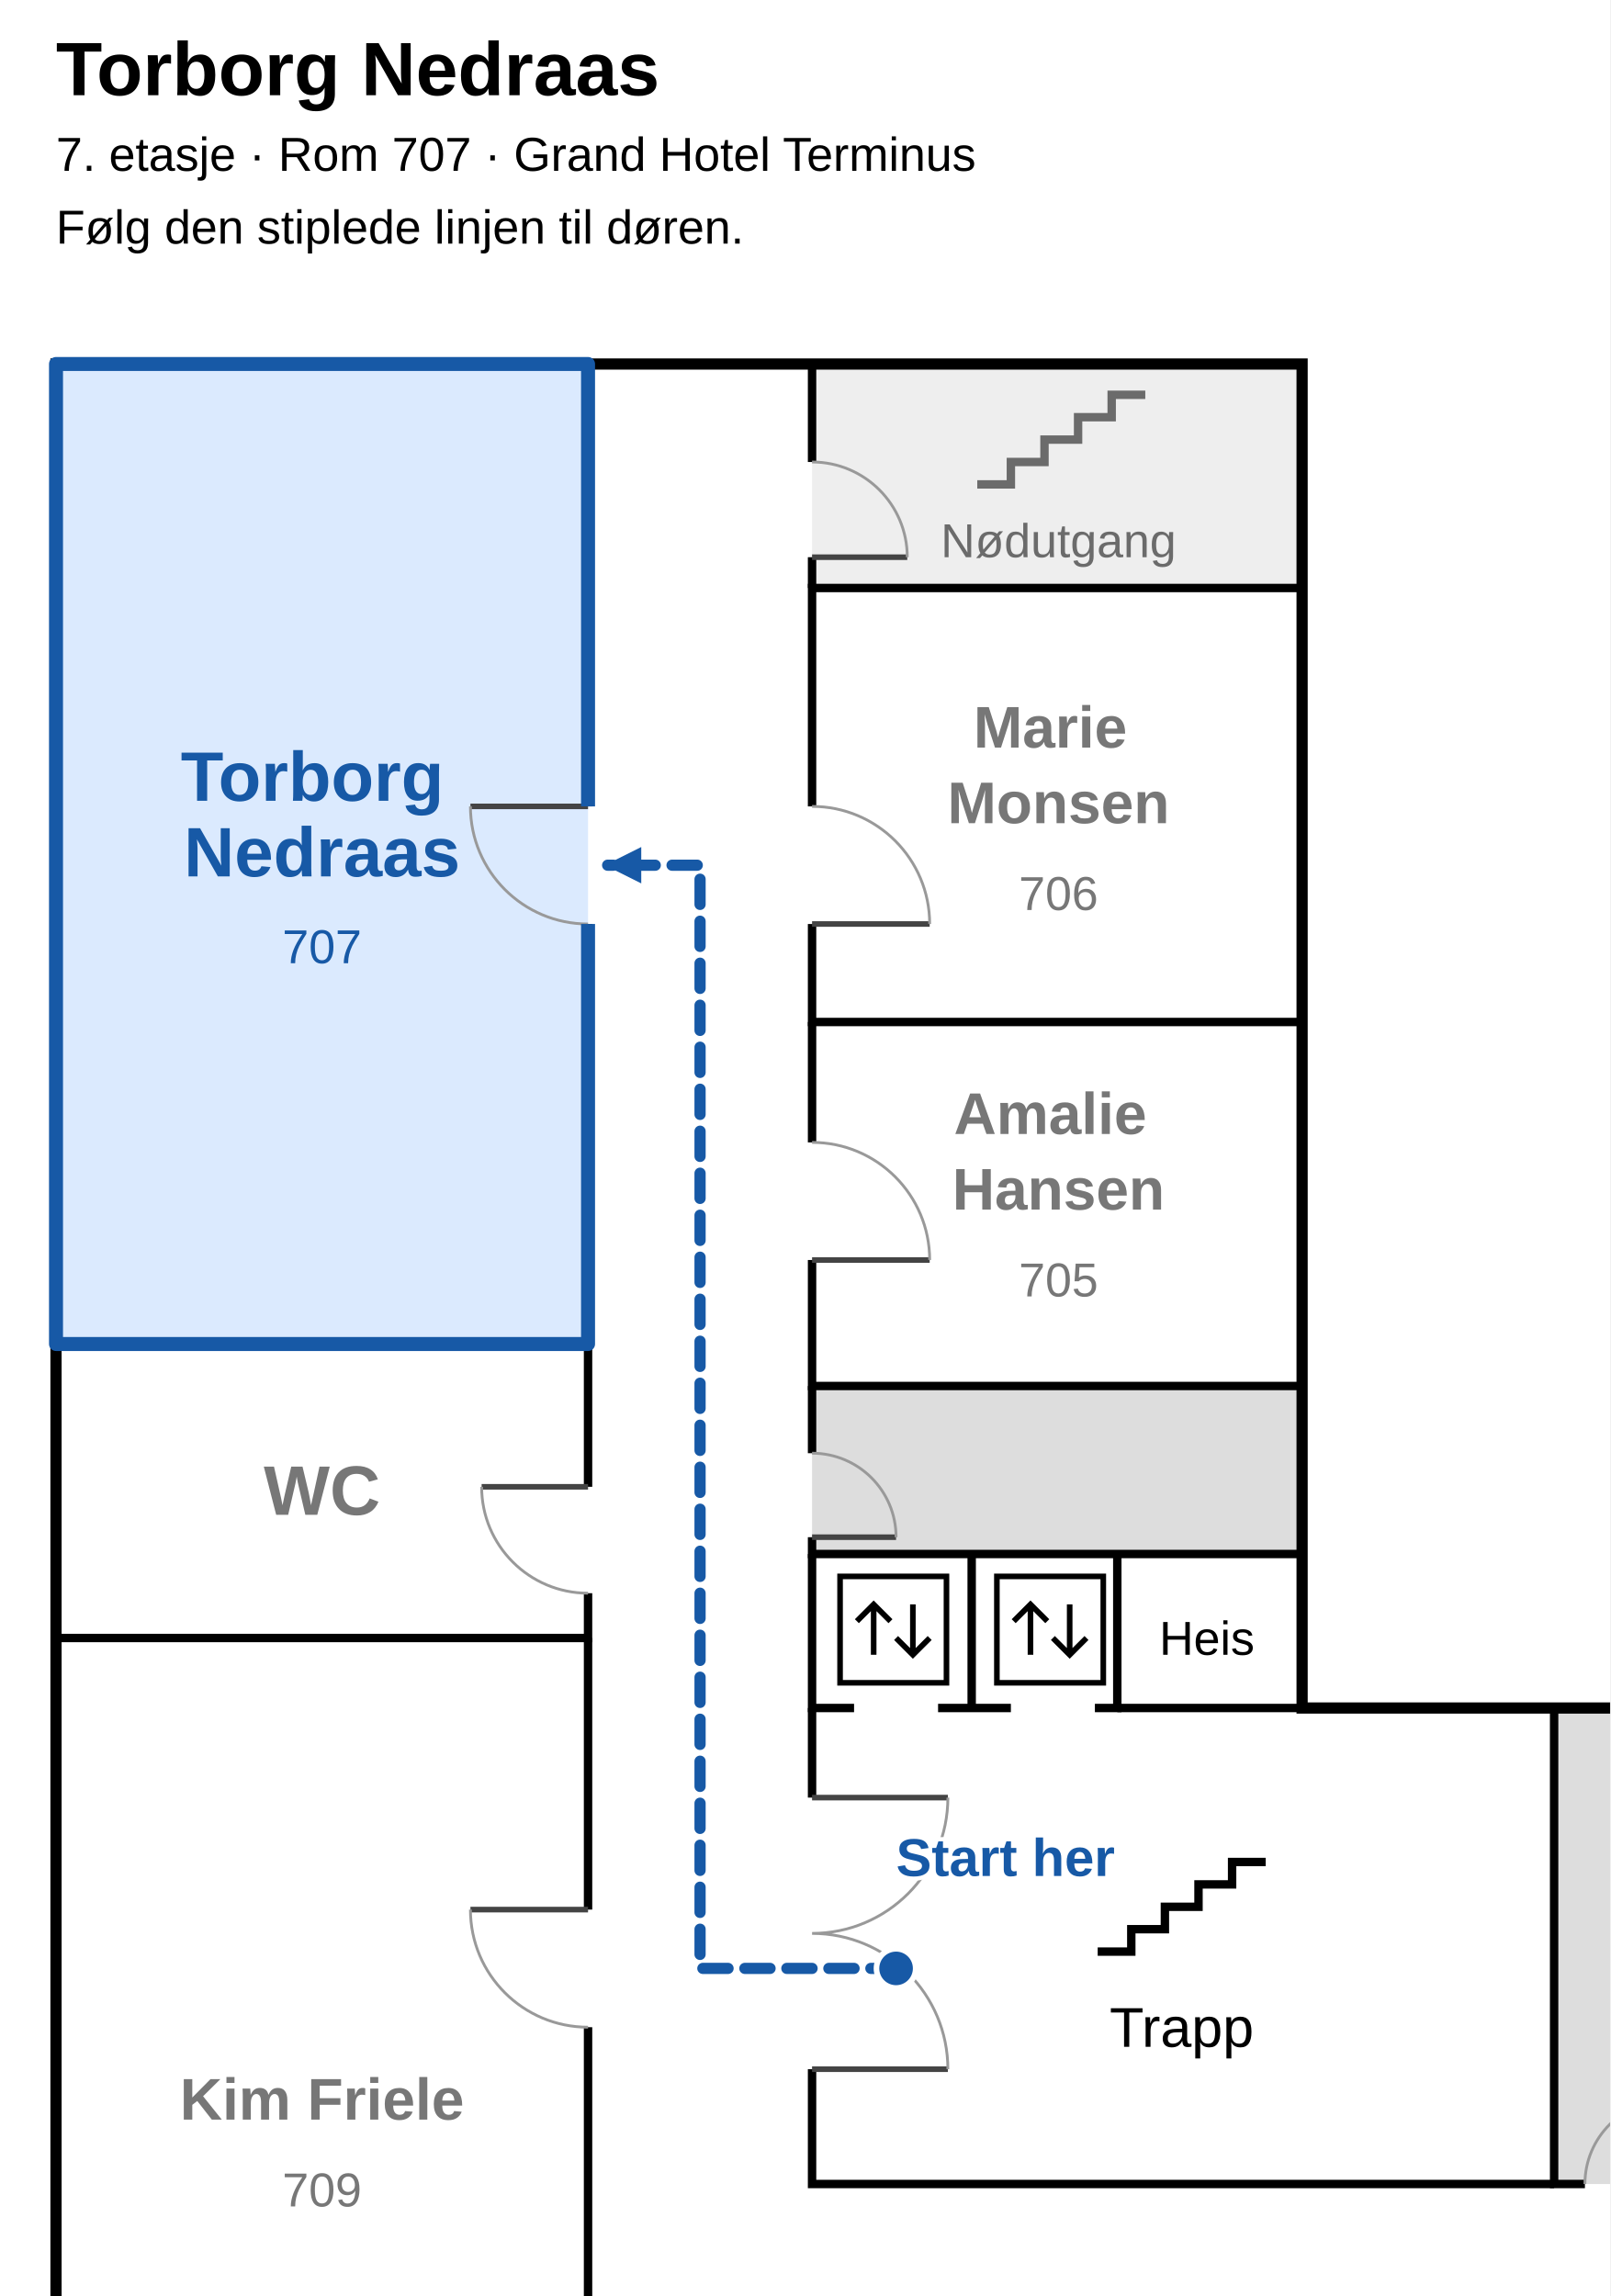
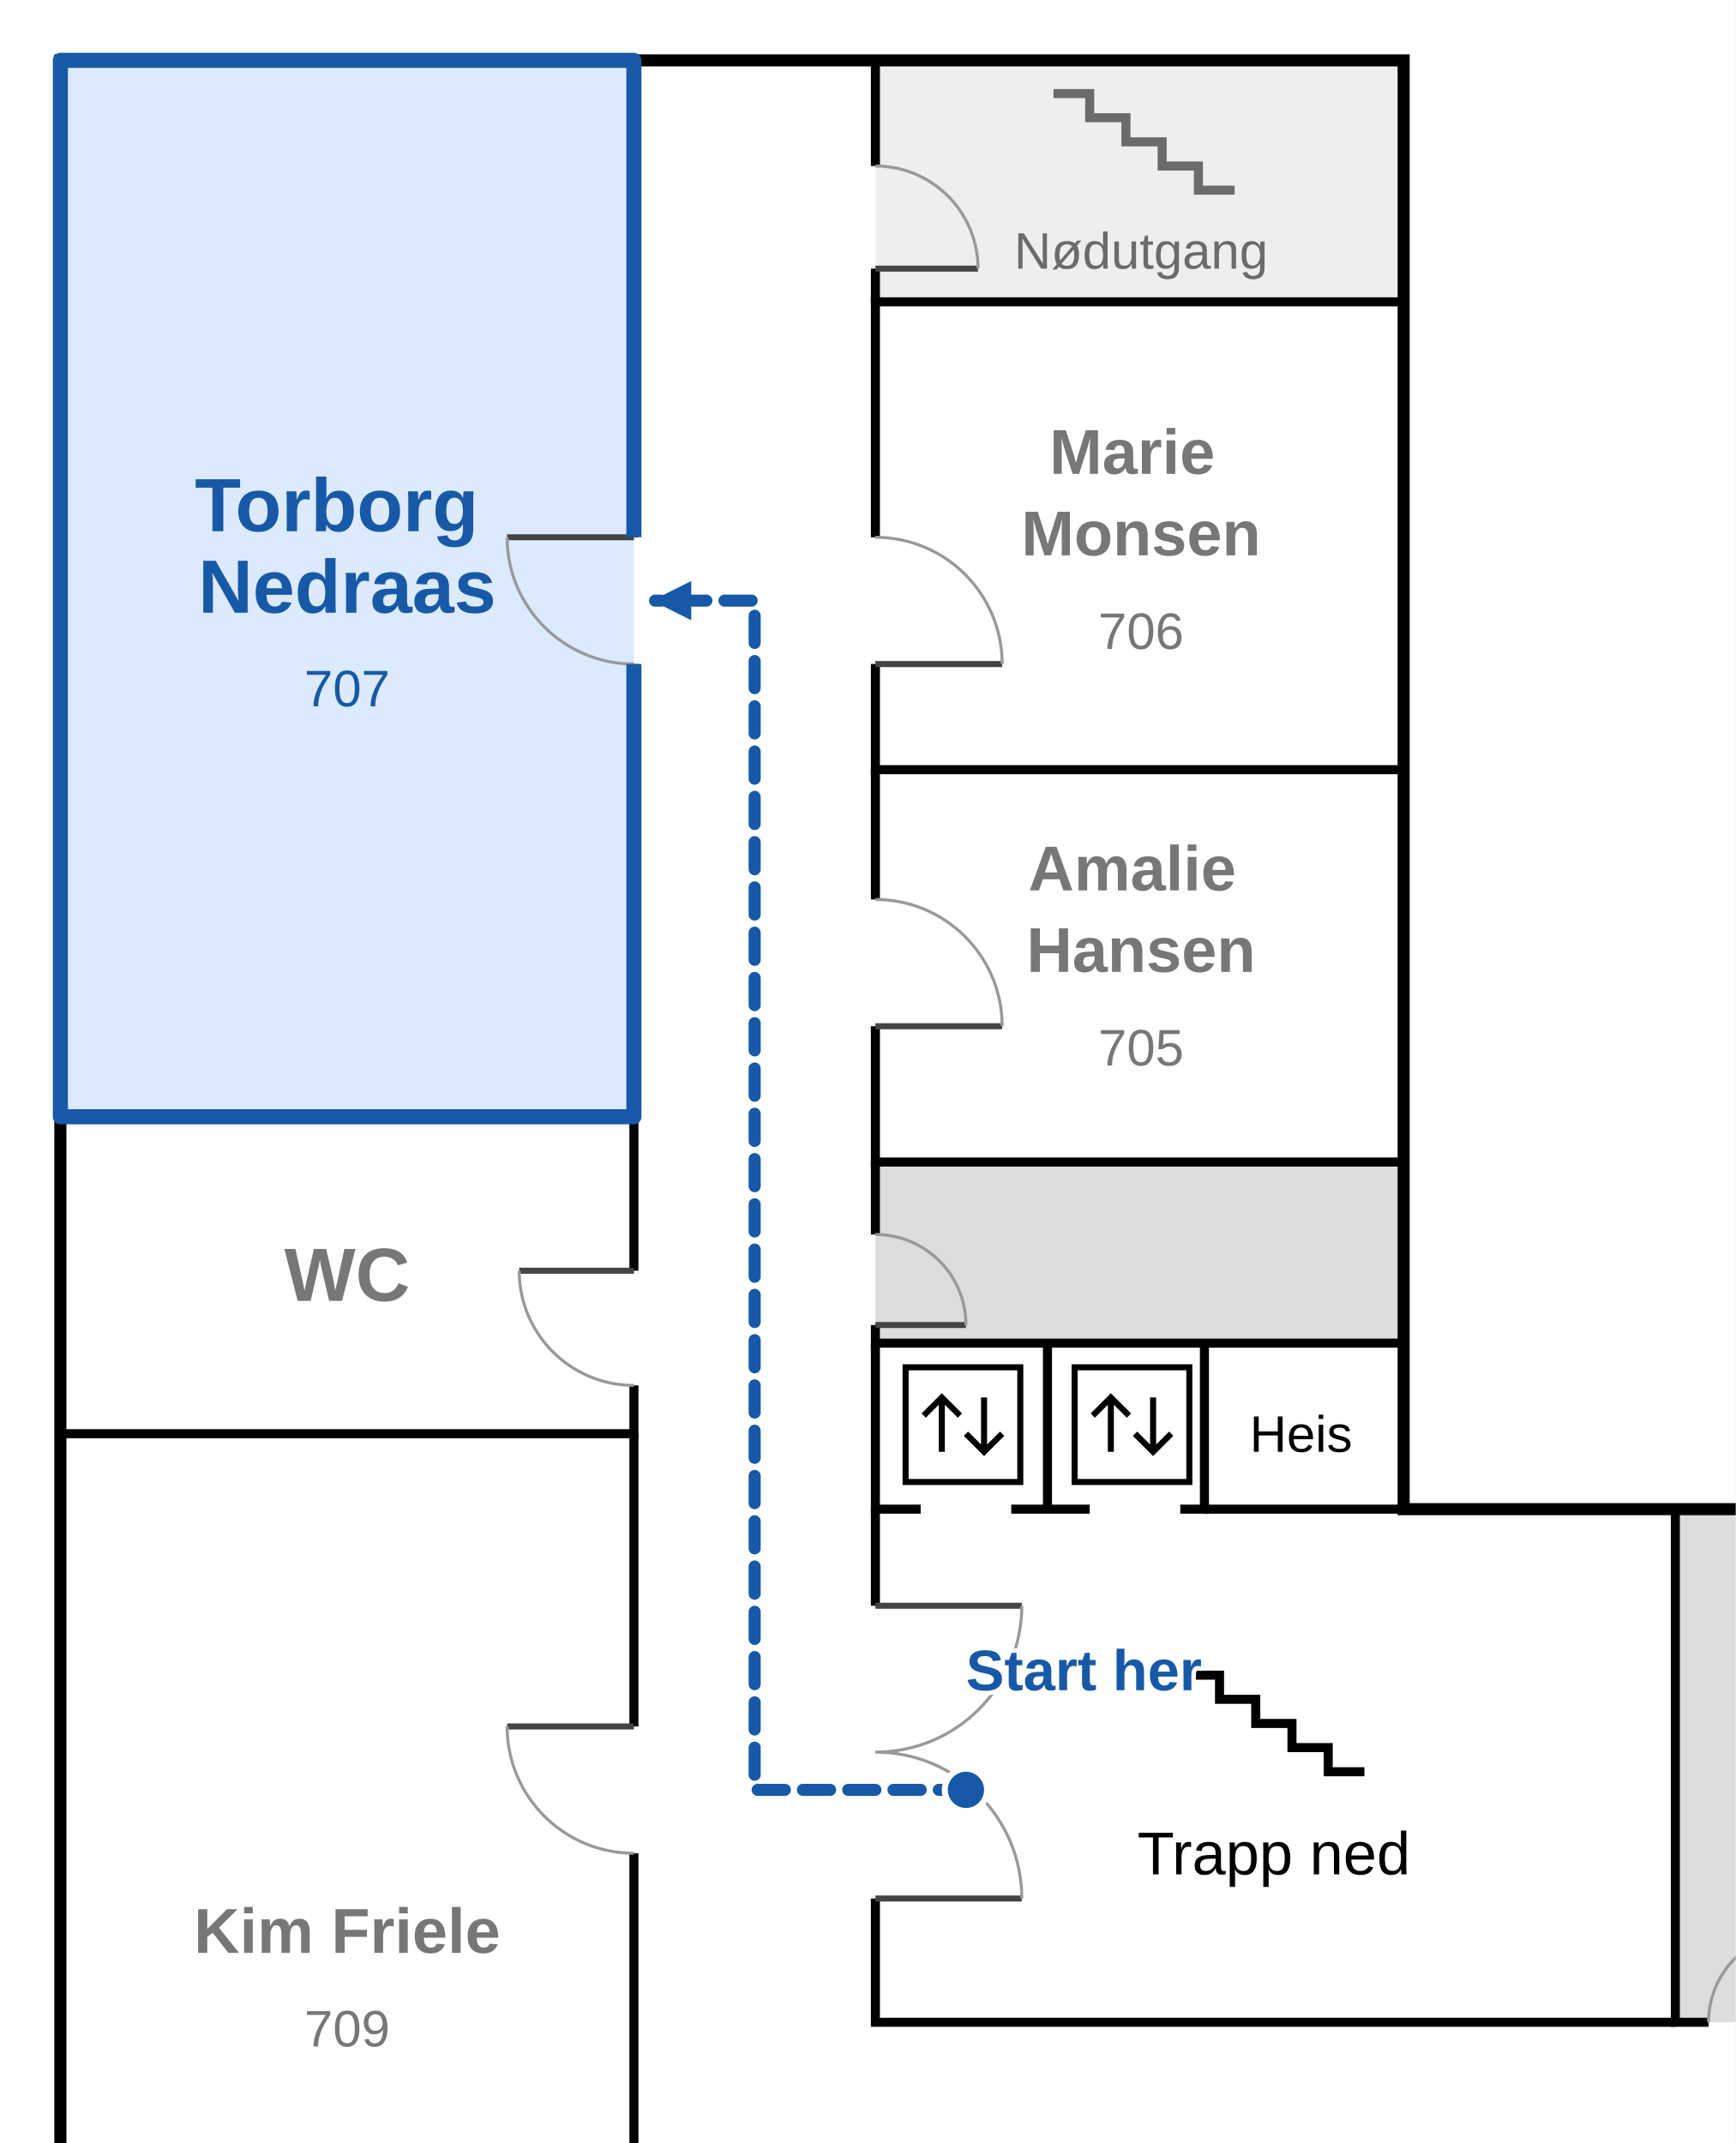
- <svg xmlns="http://www.w3.org/2000/svg" xmlns:xlink="http://www.w3.org/1999/xlink" width="575" height="820" viewBox="0 0 575 820" role="img" aria-labelledby="room-707-map-title room-707-map-description" lang="nb">
+ <svg xmlns="http://www.w3.org/2000/svg" xmlns:xlink="http://www.w3.org/1999/xlink" width="575" height="710" viewBox="0 110 575 710" role="img" aria-labelledby="room-707-map-title room-707-map-description" lang="nb">
  <defs>
    <g id="room-707-stair-symbol" fill="none" stroke="black" stroke-width="3">
-       <path d="M 0,32 H 12 V 24 H 24 V 16 H 36 V 8 H 48 V 0 H 60" />
+       <path d="M 0,0 H 12 V 8 H 24 V 16 H 36 V 24 H 48 V 32 H 60" />
    </g>
    <g id="room-707-lift-symbol" fill="none" stroke="black" stroke-width="2">
      <rect width="38" height="38" />
      <path d="M 12,28 V 10 M 6,16 L 12,10 L 18,16                M 26,10 V 28 M 20,22 L 26,28 L 32,22" />
    </g>
    <clipPath id="room-707-map-crop">
      <rect x="0" y="110" width="575" height="710" />
    </clipPath>
    <marker id="room-707-route-arrow" markerUnits="userSpaceOnUse" markerWidth="13" markerHeight="13" viewBox="0 0 13 13" refX="12" refY="6.5" orient="auto">
      <path d="M 0,0 L 13,6.5 L 0,13 Z" fill="#1759a6" />
    </marker>
  </defs>
-   <rect width="100%" height="100%" fill="white" />
-   <g font-family="Arial, Helvetica, sans-serif" fill="black">
-     <text x="20" y="34" font-size="27" font-weight="bold">Torborg Nedraas</text>
-     <text x="20" y="61" font-size="17">7. etasje · Rom 707 · Grand Hotel Terminus</text>
-     <text x="20" y="87" font-size="17">Følg den stiplede linjen til døren.</text>
-   </g>
+   <rect x="0" y="110" width="575" height="710" fill="white" />
  <g clip-path="url(#room-707-map-crop)">
    <g font-family="Arial, Helvetica, sans-serif" fill="black" transform="translate(-30 20)">
      <g id="room-707-service-room-fills" fill="#dddddd">
        <rect x="585" y="590" width="160" height="170" />
        <rect x="320" y="475" width="175" height="60" />
      </g>
      <g id="room-707-emergency-stairwell-fills" fill="#eeeeee">
        <rect x="320" y="110" width="175" height="80" />
        <rect x="1000" y="590" width="150" height="170" />
      </g>
      <rect id="room-707-destination-fill" x="50" y="110" width="190" height="350" fill="#dbeafe" />
      <path id="room-707-outer-walls" d="M 50,110 H 495 V 590 H 1150 V 970 H 50 Z" fill="none" stroke="black" stroke-width="4" />
      <g fill="none" stroke="black" stroke-width="3">
        <g id="room-707-room-707" data-room-number="707">
          <path d="M 240,110 V 268 M 240,310 V 460 H 50" />
        </g>
        <g id="room-707-room-706" data-room-number="706">
          <path d="M 495,190 H 320 V 268 M 320,310 V 345 H 495" />
        </g>
        <g id="room-707-room-705" data-room-number="705">
          <path d="M 320,345 V 388 M 320,430 V 475 H 495" />
        </g>
        <g id="room-707-room-710" data-room-number="710">
          <path d="M 240,970 V 820 H 262 M 304,820 H 430 V 970" />
        </g>
        <g id="room-707-room-711" data-room-number="711">
          <path d="M 430,820 H 459 M 501,820 H 690 V 970" />
        </g>
        <g id="room-707-room-712" data-room-number="712">
          <path d="M 690,820 H 810 M 852,820 H 950 V 970" />
        </g>
        <g id="room-707-room-713" data-room-number="713">
          <path d="M 950,820 H 978 M 1020,820 H 1150" />
        </g>
        <g id="room-707-room-714" data-room-number="714">
          <path d="M 745,590 V 760 H 793 M 835,760 H 1000 V 590" />
        </g>
        <g id="room-707-room-716" data-room-number="716">
          <path d="M 585,590 V 760 H 596 M 626,760 H 641 V 700                  H 623 V 653 H 665 V 590" />
        </g>
        <g id="room-707-room-709" data-room-number="709">
          <path d="M 240,565 V 662 M 240,704 V 820" />
        </g>
        <g id="room-707-wc-area">
          <path d="M 240,460 V 511 M 240,549 V 565 H 50" />
        </g>
        <g id="room-707-unlabelled-areas">
          <path d="M 320,475 V 499 M 320,529 V 535 H 495" />
          <path d="M 665,590 V 700 H 681 V 760 H 688 M 724,760 H 745" />
        </g>
        <g id="room-707-main-stairwell">
          <path d="M 429,590 H 585 M 320,590 V 622                  M 320,719 V 760 H 585" />
        </g>
        <g id="room-707-lift-area">
          <path d="M 320,535 V 590 H 335 M 365,590 H 391                  M 421,590 H 429 V 535 M 377,535 V 590" />
        </g>
        <g id="room-707-upper-stairwell">
          <path d="M 320,110 V 145 M 320,179 V 190" />
        </g>
        <g id="room-707-right-stairwell">
          <path d="M 1000,760 H 1079 M 1121,760 H 1150" />
        </g>
      </g>
      <g id="room-707-doors" fill="none">
        <g id="room-707-door-707" transform="translate(240 268) rotate(90)">
          <path d="M 0,0 V 42" stroke="#444444" stroke-width="2" />
          <path d="M 0,42 A 42,42 0 0 0 42,0" stroke="#999999" stroke-width="1" />
        </g>
        <g id="room-707-door-706" transform="translate(320 310) rotate(-90)">
          <path d="M 0,0 V 42" stroke="#444444" stroke-width="2" />
          <path d="M 0,42 A 42,42 0 0 0 42,0" stroke="#999999" stroke-width="1" />
        </g>
        <g id="room-707-door-705" transform="translate(320 430) rotate(-90)">
          <path d="M 0,0 V 42" stroke="#444444" stroke-width="2" />
          <path d="M 0,42 A 42,42 0 0 0 42,0" stroke="#999999" stroke-width="1" />
        </g>
        <g id="room-707-door-709-upper" transform="translate(240 662) rotate(90)">
          <path d="M 0,0 V 42" stroke="#444444" stroke-width="2" />
          <path d="M 0,42 A 42,42 0 0 0 42,0" stroke="#999999" stroke-width="1" />
        </g>
        <g id="room-707-door-wc" transform="translate(240 511) rotate(90)">
          <path d="M 0,0 V 38" stroke="#444444" stroke-width="2" />
          <path d="M 0,38 A 38,38 0 0 0 38,0" stroke="#999999" stroke-width="1" />
        </g>
        <g id="room-707-door-710" transform="translate(262 820) rotate(0)">
          <path d="M 0,0 V 42" stroke="#444444" stroke-width="2" />
          <path d="M 0,42 A 42,42 0 0 0 42,0" stroke="#999999" stroke-width="1" />
        </g>
        <g id="room-707-door-711" transform="translate(459 820) rotate(0)">
          <path d="M 0,0 V 42" stroke="#444444" stroke-width="2" />
          <path d="M 0,42 A 42,42 0 0 0 42,0" stroke="#999999" stroke-width="1" />
        </g>
        <g id="room-707-door-712" transform="translate(810 820) rotate(0)">
          <path d="M 0,0 V 42" stroke="#444444" stroke-width="2" />
          <path d="M 0,42 A 42,42 0 0 0 42,0" stroke="#999999" stroke-width="1" />
        </g>
        <g id="room-707-door-713" transform="translate(978 820) rotate(0)">
          <path d="M 0,0 V 42" stroke="#444444" stroke-width="2" />
          <path d="M 0,42 A 42,42 0 0 0 42,0" stroke="#999999" stroke-width="1" />
        </g>
        <g id="room-707-door-714-left" transform="translate(835 760) rotate(180)">
          <path d="M 0,0 V 42" stroke="#444444" stroke-width="2" />
          <path d="M 0,42 A 42,42 0 0 0 42,0" stroke="#999999" stroke-width="1" />
        </g>
        <g id="room-707-door-716" transform="translate(626 760) rotate(180)">
          <path d="M 0,0 V 30" stroke="#444444" stroke-width="2" />
          <path d="M 0,30 A 30,30 0 0 0 30,0" stroke="#999999" stroke-width="1" />
        </g>
        <g id="room-707-door-service-by-714" transform="translate(724 760) rotate(180)">
          <path d="M 0,0 V 36" stroke="#444444" stroke-width="2" />
          <path d="M 0,36 A 36,36 0 0 0 36,0" stroke="#999999" stroke-width="1" />
        </g>
        <g id="room-707-door-service-by-705" transform="translate(320 529) rotate(-90)">
          <path d="M 0,0 V 30" stroke="#444444" stroke-width="2" />
          <path d="M 0,30 A 30,30 0 0 0 30,0" stroke="#999999" stroke-width="1" />
        </g>
        <g id="room-707-door-upper-emergency" transform="translate(320 179) rotate(-90)">
          <path d="M 0,0 V 34" stroke="#444444" stroke-width="2" />
          <path d="M 0,34 A 34,34 0 0 0 34,0" stroke="#999999" stroke-width="1" />
        </g>
        <g id="room-707-door-right-emergency" transform="translate(1121 760) rotate(180)">
          <path d="M 0,0 V 42" stroke="#444444" stroke-width="2" />
          <path d="M 0,42 A 42,42 0 0 0 42,0" stroke="#999999" stroke-width="1" />
        </g>
        <g id="room-707-main-stairwell-double-door">
          <path d="M 320,622 H 368.5 M 320,719 H 368.5" stroke="#444444" stroke-width="2" />
          <path d="M 368.5,622 A 48.5,48.5 0 0 1 320,670.5 M 368.5,719 A 48.5,48.5 0 0 0 320,670.5" stroke="#999999" stroke-width="1" />
        </g>
      </g>
      <path id="room-707-destination-outline" d="M 240,268 V 110 H 50 V 460 H 240 V 310" fill="none" stroke="#1759a6" stroke-width="5" stroke-linejoin="round" />
      <g id="room-707-room-labels" font-size="21" text-anchor="middle" fill="#777777">
        <g id="room-707-label-707" fill="#1759a6" font-size="25">
          <text x="145" y="266" font-weight="bold">
            <tspan x="145" dy="0">Torborg</tspan>
            <tspan x="145" dy="27">Nedraas</tspan>
          </text>
          <text x="145" y="324" font-size="17">707</text>
        </g>
        <g id="room-707-label-706">
          <text x="408" y="247" font-weight="bold">
            <tspan x="408" dy="0">Marie</tspan>
            <tspan x="408" dy="27">Monsen</tspan>
          </text>
          <text x="408" y="305" font-size="17">706</text>
        </g>
        <g id="room-707-label-705">
          <text x="408" y="385" font-weight="bold">
            <tspan x="408" dy="0">Amalie</tspan>
            <tspan x="408" dy="27">Hansen</tspan>
          </text>
          <text x="408" y="443" font-size="17">705</text>
        </g>
        <g id="room-707-label-709">
          <text x="145" y="737" font-weight="bold">
            <tspan x="145" dy="0">Kim Friele</tspan>
          </text>
          <text x="145" y="768" font-size="17">709</text>
        </g>
        <g id="room-707-label-710">
          <text x="335" y="890" font-weight="bold">
            <tspan x="335" dy="0">Lucie Wolf</tspan>
          </text>
          <text x="335" y="921" font-size="17">710</text>
        </g>
        <g id="room-707-label-711">
          <text x="560" y="890" font-weight="bold">
            <tspan x="560" dy="0">Fanny Schnelle</tspan>
          </text>
          <text x="560" y="921" font-size="17">711</text>
        </g>
        <g id="room-707-label-712">
          <text x="820" y="890" font-weight="bold">
            <tspan x="820" dy="0">Amalie Skram</tspan>
          </text>
          <text x="820" y="921" font-size="17">712</text>
        </g>
        <g id="room-707-label-713">
          <text x="1050" y="890" font-weight="bold">
            <tspan x="1050" dy="0">Anne Gullestad</tspan>
          </text>
          <text x="1050" y="921" font-size="17">713</text>
        </g>
        <g id="room-707-label-714">
          <text x="873" y="671" font-weight="bold">
            <tspan x="873" dy="0">Valborg Platou</tspan>
          </text>
          <text x="873" y="702" font-size="17">714</text>
        </g>
        <text id="room-707-label-716" x="624" y="631" font-size="17" fill="#777777">716</text>
        <text id="room-707-label-wc" x="145" y="521" font-size="25" font-weight="bold">WC</text>
      </g>
      <g id="room-707-stairs-and-lifts" font-size="20" text-anchor="middle">
        <g id="room-707-upper-emergency-exit" opacity="0.55">
          <use xlink:href="#room-707-stair-symbol" x="379" y="121" />
          <text x="408" y="179" font-size="17">Nødutgang</text>
        </g>
        <use xlink:href="#room-707-lift-symbol" x="330" y="543" />
        <use xlink:href="#room-707-lift-symbol" x="386" y="543" />
        <text x="461" y="571" font-size="17">Heis</text>
        <use xlink:href="#room-707-stair-symbol" x="422" y="645" />
-         <text x="452" y="711">Trapp</text>
+         <text x="452" y="711">Trapp ned</text>
        <g id="room-707-right-emergency-exit" opacity="0.55">
          <use xlink:href="#room-707-stair-symbol" x="1045" y="625" />
          <text x="1075" y="698" font-size="17">Nødutgang</text>
        </g>
      </g>
      <g id="room-707-route" fill="none" stroke-linejoin="round" stroke-linecap="round">
        <path d="M 350,683 H 280 V 289 H 247" stroke="white" stroke-width="8" />
        <path d="M 350,683 H 280 V 289 H 247" stroke="#1759a6" stroke-width="4" stroke-dasharray="9 6" marker-end="url(#room-707-route-arrow)" />
        <circle cx="350" cy="683" r="7" fill="#1759a6" stroke="white" stroke-width="2" />
        <text x="350" y="650" font-size="19" font-weight="bold" fill="#1759a6" stroke="white" stroke-width="3" paint-order="stroke fill">Start her</text>
      </g>
    </g>
  </g>
</svg>
